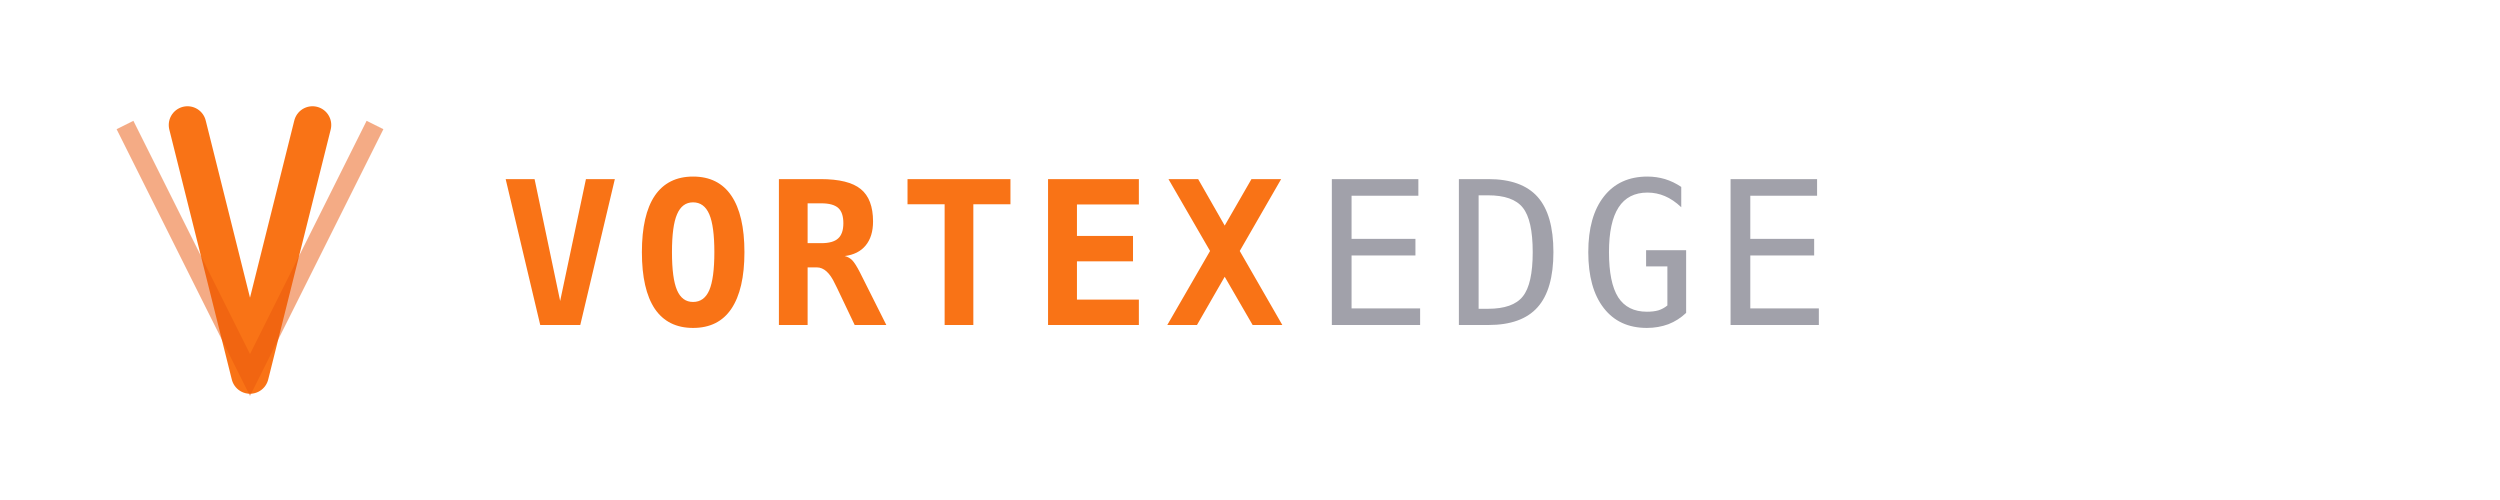
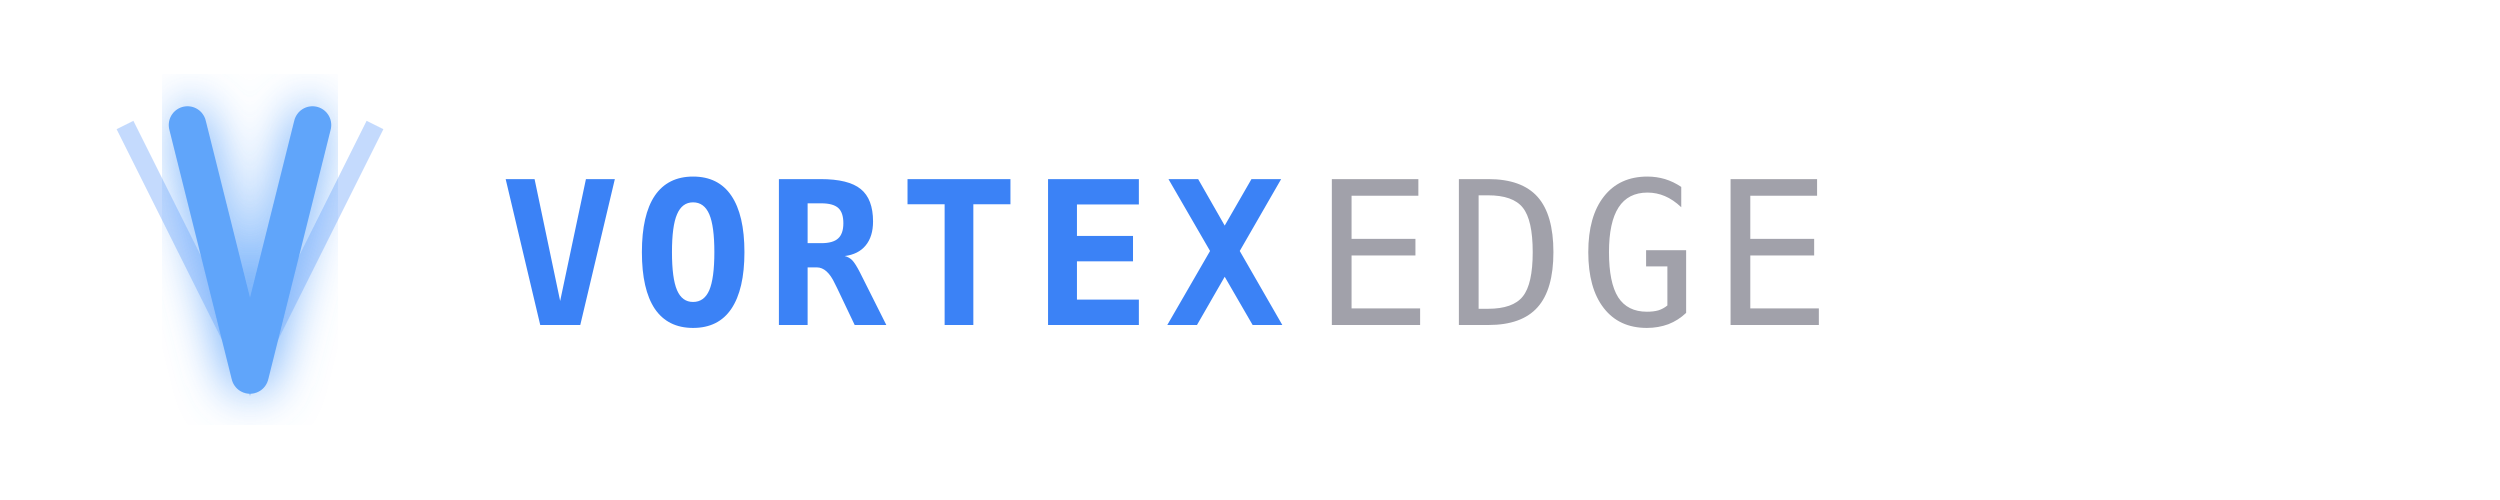
<svg xmlns="http://www.w3.org/2000/svg" width="200" height="40" viewBox="0 0 200 40" fill="none">
-   <path d="M15 10L20 30L25 10" stroke="#f97316" stroke-width="3" stroke-linecap="round" stroke-linejoin="round" />
-   <path d="M10 10L20 30L30 10" stroke="#ea580c" stroke-width="1.5" stroke-opacity="0.5" />
-   <text x="40" y="26" fill="#f97316" font-family="monospace" font-size="16" font-weight="bold" letter-spacing="1">VORTEX</text>
+   <defs>
+     <filter id="glow" x="-20%" y="-20%" width="140%" height="140%">
+       <feGaussianBlur stdDeviation="2" result="blur" />
+       <feComposite in="SourceGraphic" in2="blur" operator="over" />
+     </filter>
+     <style>
+       @keyframes vortexPulse {
+         0%, 100% { opacity: 0.6; }
+         50% { opacity: 1; }
+       }
+       @keyframes glowPulse {
+         0%, 100% { filter: drop-shadow(0 0 2px #3b82f6); }
+         50% { filter: drop-shadow(0 0 6px #60a5fa) drop-shadow(0 0 12px #3b82f680); }
+       }
+       .vortex-symbol { animation: vortexPulse 3s ease-in-out infinite; }
+       .vortex-text { animation: glowPulse 3s ease-in-out infinite; }
+     </style>
+   </defs>
+   <g class="vortex-symbol">
+     <path d="M10 10L20 30L30 10" stroke="#3b82f6" stroke-width="1.5" stroke-opacity="0.3" />
+     <path d="M15 10L20 30L25 10" stroke="#60a5fa" stroke-width="3" stroke-linecap="round" stroke-linejoin="round" filter="url(#glow)" />
+   </g>
+   <text x="40" y="26" fill="#3b82f6" font-family="monospace" font-size="16" font-weight="bold" letter-spacing="1" class="vortex-text">VORTEX</text>
  <text x="105" y="26" fill="#a1a1aa" font-family="monospace" font-size="16" font-weight="normal" letter-spacing="1">EDGE</text>
</svg>
